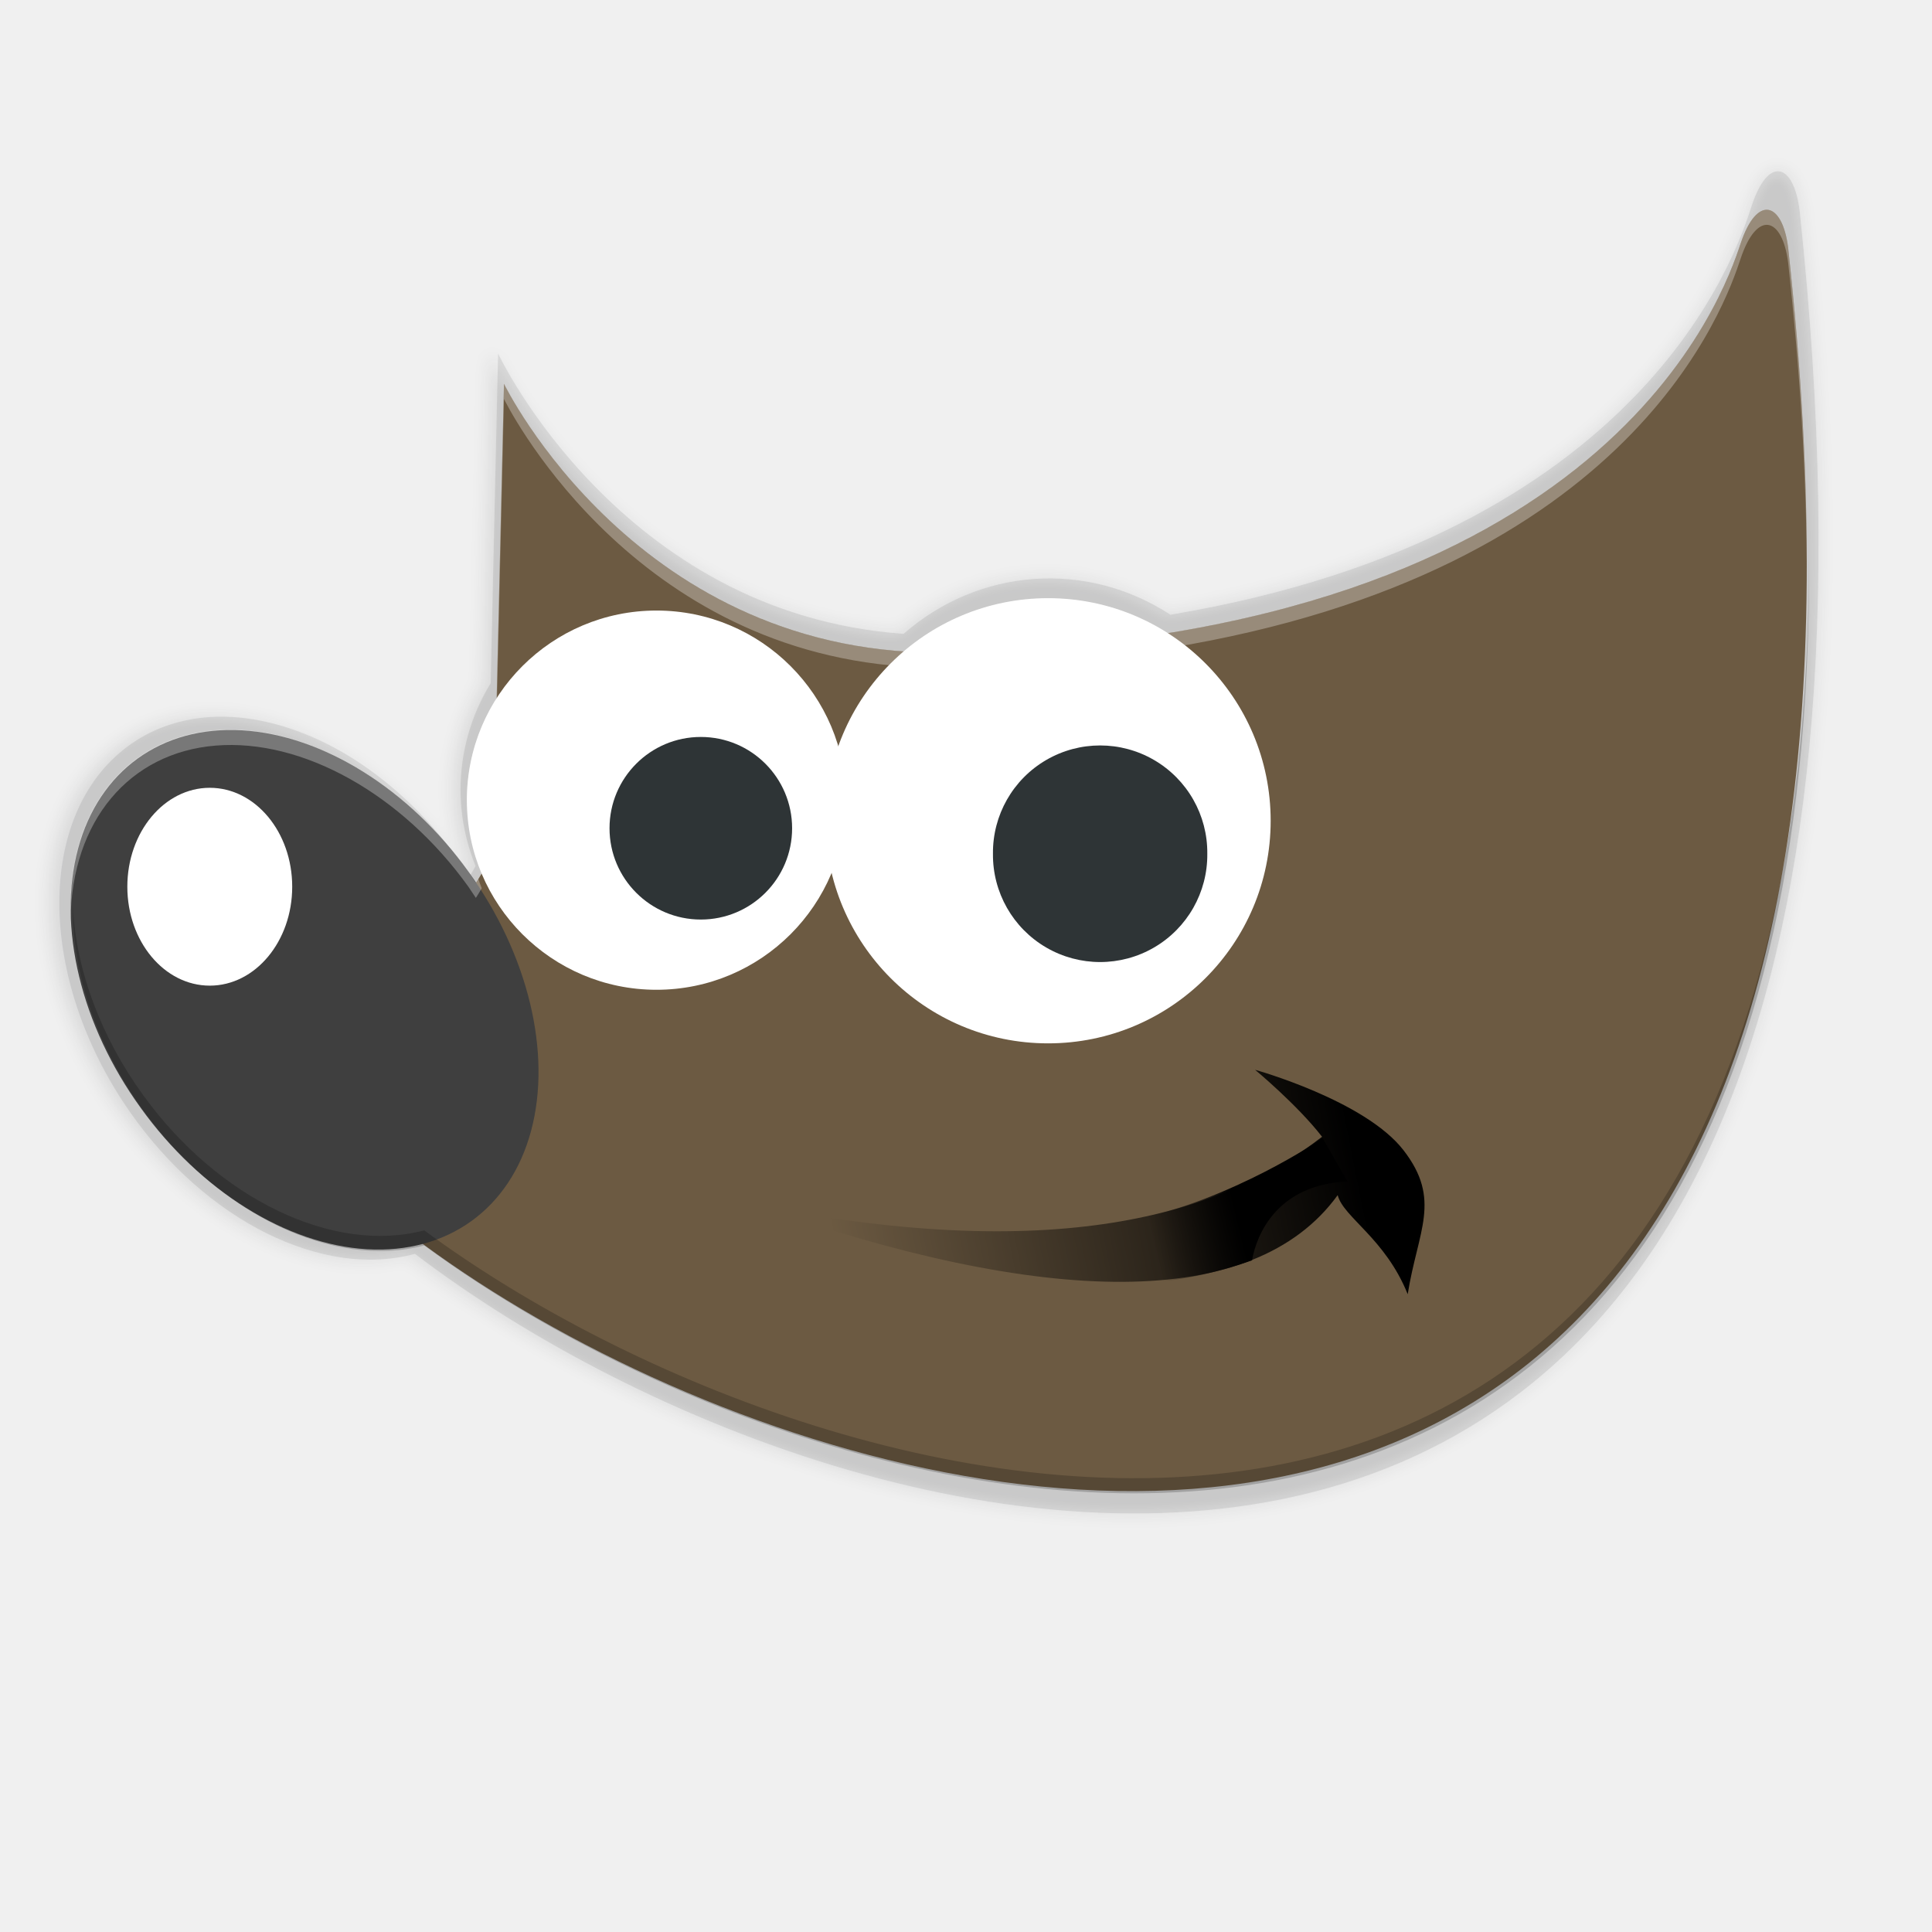
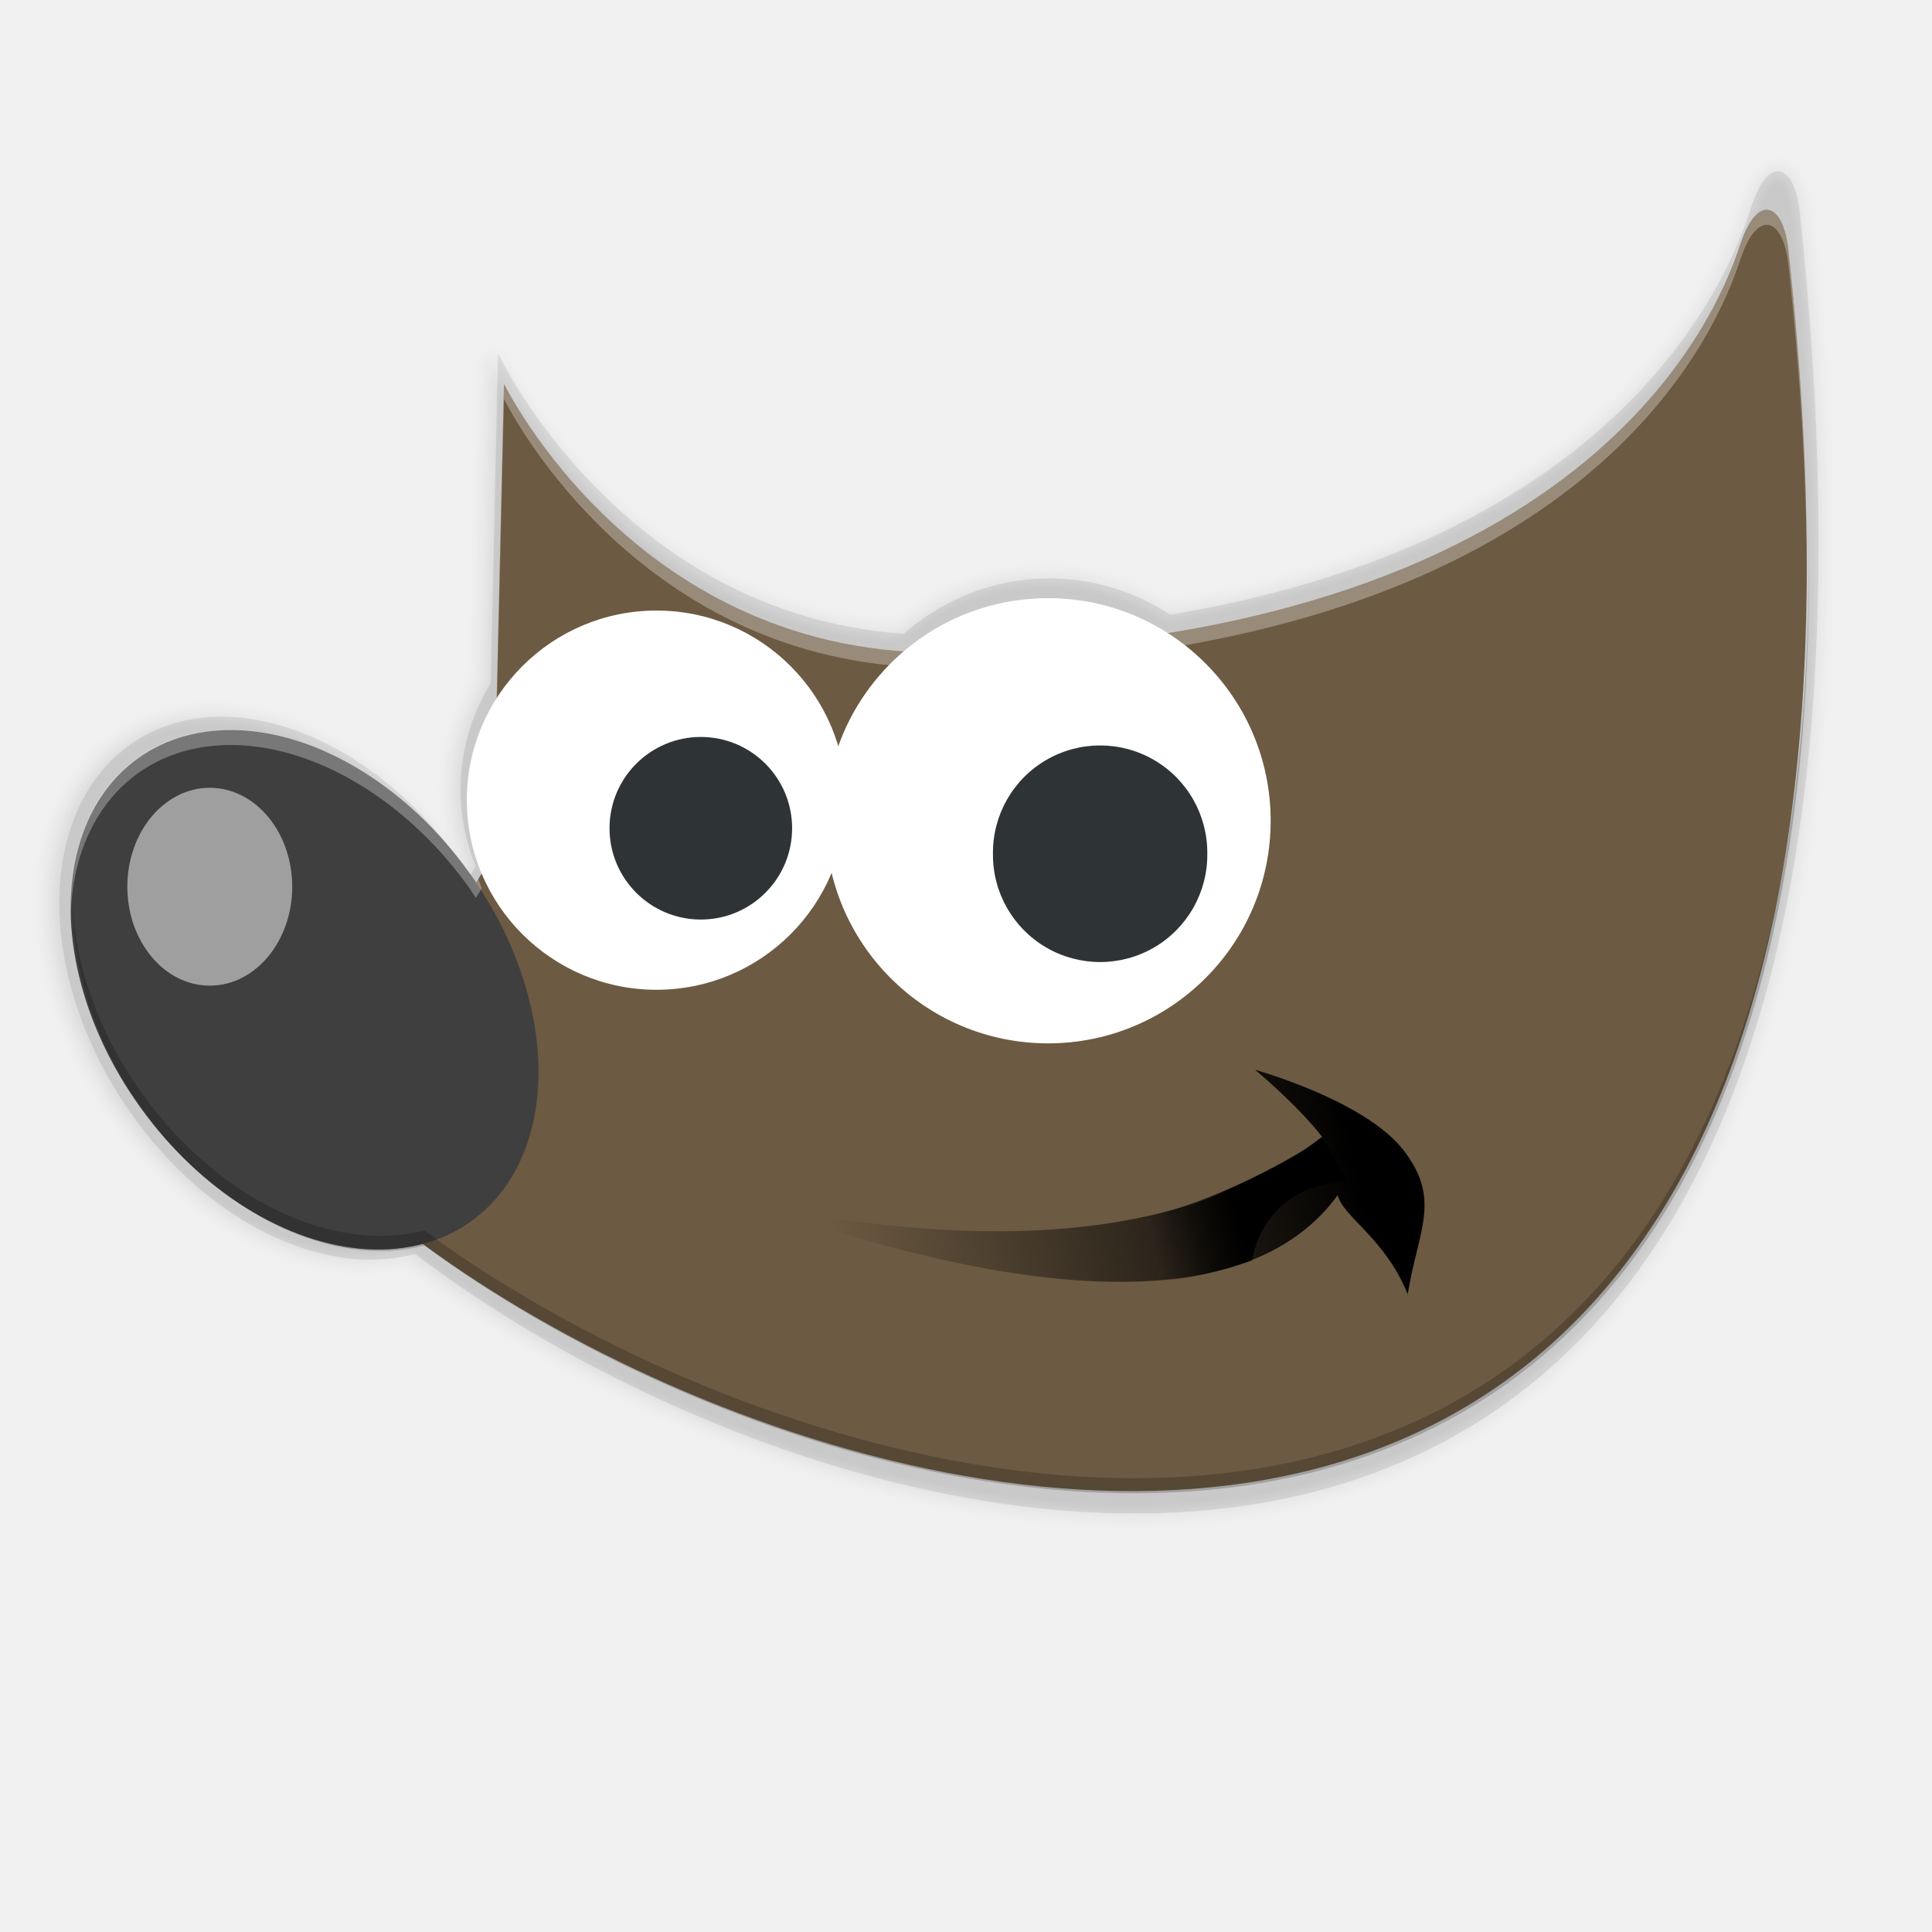
<svg xmlns="http://www.w3.org/2000/svg" xmlns:xlink="http://www.w3.org/1999/xlink" height="256" width="256">
-   <linearGradient id="linearGradient8534">
+   <linearGradient id="a">
    <stop offset="0" />
    <stop offset="1" stop-opacity="0" />
  </linearGradient>
-   <linearGradient id="linearGradient4351-3" gradientUnits="userSpaceOnUse" x1="202.373" x2="158.391" xlink:href="#linearGradient8534" y1="-1.245" y2="7.483" />
-   <linearGradient id="linearGradient4330-1" gradientUnits="userSpaceOnUse" x1="193.09" x2="185.848" xlink:href="#linearGradient8534" y1="7.104" y2="8.849" />
-   <filter id="filter1138" color-interpolation-filters="sRGB" height="1.028" width="1.021" x="-.01" y="-.01">
+   <linearGradient id="b" gradientUnits="userSpaceOnUse" x1="202.373" x2="158.391" xlink:href="#a" y1="-1.245" y2="7.483" />
+   <linearGradient id="c" gradientUnits="userSpaceOnUse" x1="193.09" x2="185.848" xlink:href="#a" y1="7.104" y2="8.849" />
+   <filter id="d" color-interpolation-filters="sRGB" height="1.028" width="1.021" x="-.01" y="-.01">
    <feGaussianBlur stdDeviation=".66" />
  </filter>
  <g fill-rule="evenodd" transform="matrix(1.56473 0 0 1.56473 -137.1987 154.8554)">
-     <path d="m238.342-84.454c-.789-.125-1.693.806-2.408 2.999-1.257 3.856-9.134 27.808-49.711 34.549a19.305 19.744 0 0 0 -22.841 1.617c-24.249-1.71-34.697-23.735-34.697-23.735l-.634 27.915a16.445 16.819 0 0 0 -2.582 9.015 16.445 16.819 0 0 0 1.289 6.473c-.158.284-.325.569-.508.856a25.044 17.647 56.009 0 0 -.651-.994 25.044 17.647 56.009 1 0 -28.413 20.964 25.044 17.647 56.009 0 0 24.384 12.004c38.714 29.229 133.615 52.091 118.489-88.333-.253-2.028-.927-3.207-1.716-3.331z" fill="#1a1b1c" filter="url(#filter1138)" opacity=".1" transform="matrix(.9951695 0 0 1 1.167428 0)" />
+     <path d="m238.342-84.454c-.789-.125-1.693.806-2.408 2.999-1.257 3.856-9.134 27.808-49.711 34.549a19.305 19.744 0 0 0 -22.841 1.617c-24.249-1.71-34.697-23.735-34.697-23.735l-.634 27.915a16.445 16.819 0 0 0 -2.582 9.015 16.445 16.819 0 0 0 1.289 6.473c-.158.284-.325.569-.508.856a25.044 17.647 56.009 0 0 -.651-.994 25.044 17.647 56.009 1 0 -28.413 20.964 25.044 17.647 56.009 0 0 24.384 12.004c38.714 29.229 133.615 52.091 118.489-88.333-.253-2.028-.927-3.207-1.716-3.331z" fill="#1a1b1c" filter="url(#d)" opacity=".1" transform="matrix(.9951695 0 0 1 1.167428 0)" />
    <path d="m238.377-84.454c-.781-.125-1.676.806-2.383 2.999-1.244 3.856-9.039 27.808-49.194 34.549a19.104 19.744 0 0 0 -22.603 1.617c-23.997-1.71-34.335-23.735-34.335-23.735l-.627 27.915a16.274 16.819 0 0 0 -2.555 9.015 16.274 16.819 0 0 0 1.275 6.473c-.157.284-.322.569-.502.856a24.963 17.519 56.826 0 0 -.644-.994 24.964 17.519 56.826 1 0 -28.118 20.964 24.963 17.519 56.826 0 0 24.13 12.004c38.311 29.229 132.224 52.091 117.255-88.333-.25-2.028-.917-3.207-1.698-3.331z" fill="#1a1b1c" opacity=".1" />
    <g transform="translate(-.379002 -2.18364)">
      <path d="m130.738-64.278s11.352 23.409 37.909 22.749c55.654-1.396 65.413-30.428 66.809-34.617 1.396-4.189 3.533-3.554 4.027.317 18.151 164.757-125.966 94.066-131.085 66.005 28.623-8.377 21.642-24.434 21.642-24.434z" fill="#6c5a42" />
-       <path d="m151.919 5.22c26.613 5.323 40.166.387 48.098-5.737-2.094-2.705-5.672-5.672-5.672-5.672s9.294 2.583 12.566 6.807c3.263 4.212 1.212 6.807.358 12.196-1.901-4.733-5.45-6.509-5.93-8.389-7.133 9.861-24.905 9.451-49.419.796z" fill="url(#linearGradient4351-3)" />
+       <path d="m151.919 5.22c26.613 5.323 40.166.387 48.098-5.737-2.094-2.705-5.672-5.672-5.672-5.672s9.294 2.583 12.566 6.807c3.263 4.212 1.212 6.807.358 12.196-1.901-4.733-5.45-6.509-5.93-8.389-7.133 9.861-24.905 9.451-49.419.796z" fill="url(#b)" />
      <path d="m159.71-29.023a16.057 16.057 0 1 1 -32.114 0 16.057 16.057 0 1 1 32.114 0z" fill="#fff" />
      <path d="m127.724-22.973a24.085 17.104 54.192 1 1 -27.742 20.014 24.085 17.104 54.192 1 1 27.742-20.014z" fill="#3f3f3f" />
      <path d="m155.139-26.644a7.731 7.731 0 1 1 -15.462 0 7.731 7.731 0 1 1 15.462 0z" fill="#2e3436" />
-       <path d="m112.806-21.693a6.981 8.377 0 1 1 -13.962 0 6.981 8.377 0 1 1 13.962 0z" fill="#fff" />
+       <path d="m112.806-21.693a6.981 8.377 0 1 1 -13.962 0 6.981 8.377 0 1 1 13.962 0z" fill="#9f9f9f" />
      <path d="m195.664-27.278a18.849 18.849 0 1 1 -37.699 0 18.849 18.849 0 1 1 37.699 0z" fill="#fff" />
      <path d="m190.298-24.485a9.076 9.076 0 1 1 -18.151 0 9.076 9.076 0 1 1 18.151 0z" fill="#2e3436" />
-       <path d="m180.611 11.817c5.913.565 11.254-1.075 13.474-1.872.388-2.193 2.119-6.403 8.08-6.68l-2.094-3.665s-7.767 5.323-16.057 6.894z" fill="url(#linearGradient4330-1)" />
+       <path d="m180.611 11.817c5.913.565 11.254-1.075 13.474-1.872.388-2.193 2.119-6.403 8.08-6.68l-2.094-3.665s-7.767 5.323-16.057 6.894z" fill="url(#c)" />
    </g>
    <path d="m-52.961-79.207c-.77-.119-1.654.77-2.352 2.865-1.227 3.681-8.919 26.545-48.537 32.982a18.849 18.849 0 0 0 -22.306 1.544c-23.676-1.633-33.875-22.658-33.875-22.658l-.62 26.652a16.057 16.057 0 0 0 -2.521 8.603 16.057 16.057 0 0 0 .028.513 16.057 16.057 0 0 1 2.494-7.838l.62-26.652s10.2 21.024 33.875 22.658a18.849 18.849 0 0 1 22.306-1.544c39.618-6.436 47.31-29.301 48.537-32.982.698-2.094 1.581-2.984 2.352-2.865.77.119 1.428 1.246 1.675 3.182 1.027 9.321 1.534 17.886 1.576 25.751.008-8.213-.494-17.199-1.576-27.029-.247-1.936-.905-3.063-1.675-3.182zm-130.199 44.005a24.085 17.104 54.192 0 0 -13.571 16.067 24.085 17.104 54.192 0 1 33.686-2.756 24.085 17.104 54.192 0 1 .635.949c.178-.274.341-.547.496-.819a16.057 16.057 0 0 1 -.291-.796c-.069.113-.131.224-.205.337a24.085 17.104 54.192 0 0 -.635-.949 24.085 17.104 54.192 0 0 -20.115-12.033z" fill="#fff" opacity=".3" transform="translate(290.39 -1.987704)" />
    <path d="m79.416-48.52c-.105 103.795-82.246 83.157-117.273 57.298-7.702 2.034-17.45-2.658-23.805-11.457-3.576-4.923-5.699-10.629-5.943-15.971-.074 5.676 2.074 11.911 5.943 17.249 6.355 8.799 16.103 13.491 23.805 11.457 35.17 25.965 117.844 46.669 117.273-58.576z" fill="#020202" opacity=".2" transform="translate(161.4641 -3.555192)" />
  </g>
</svg>
